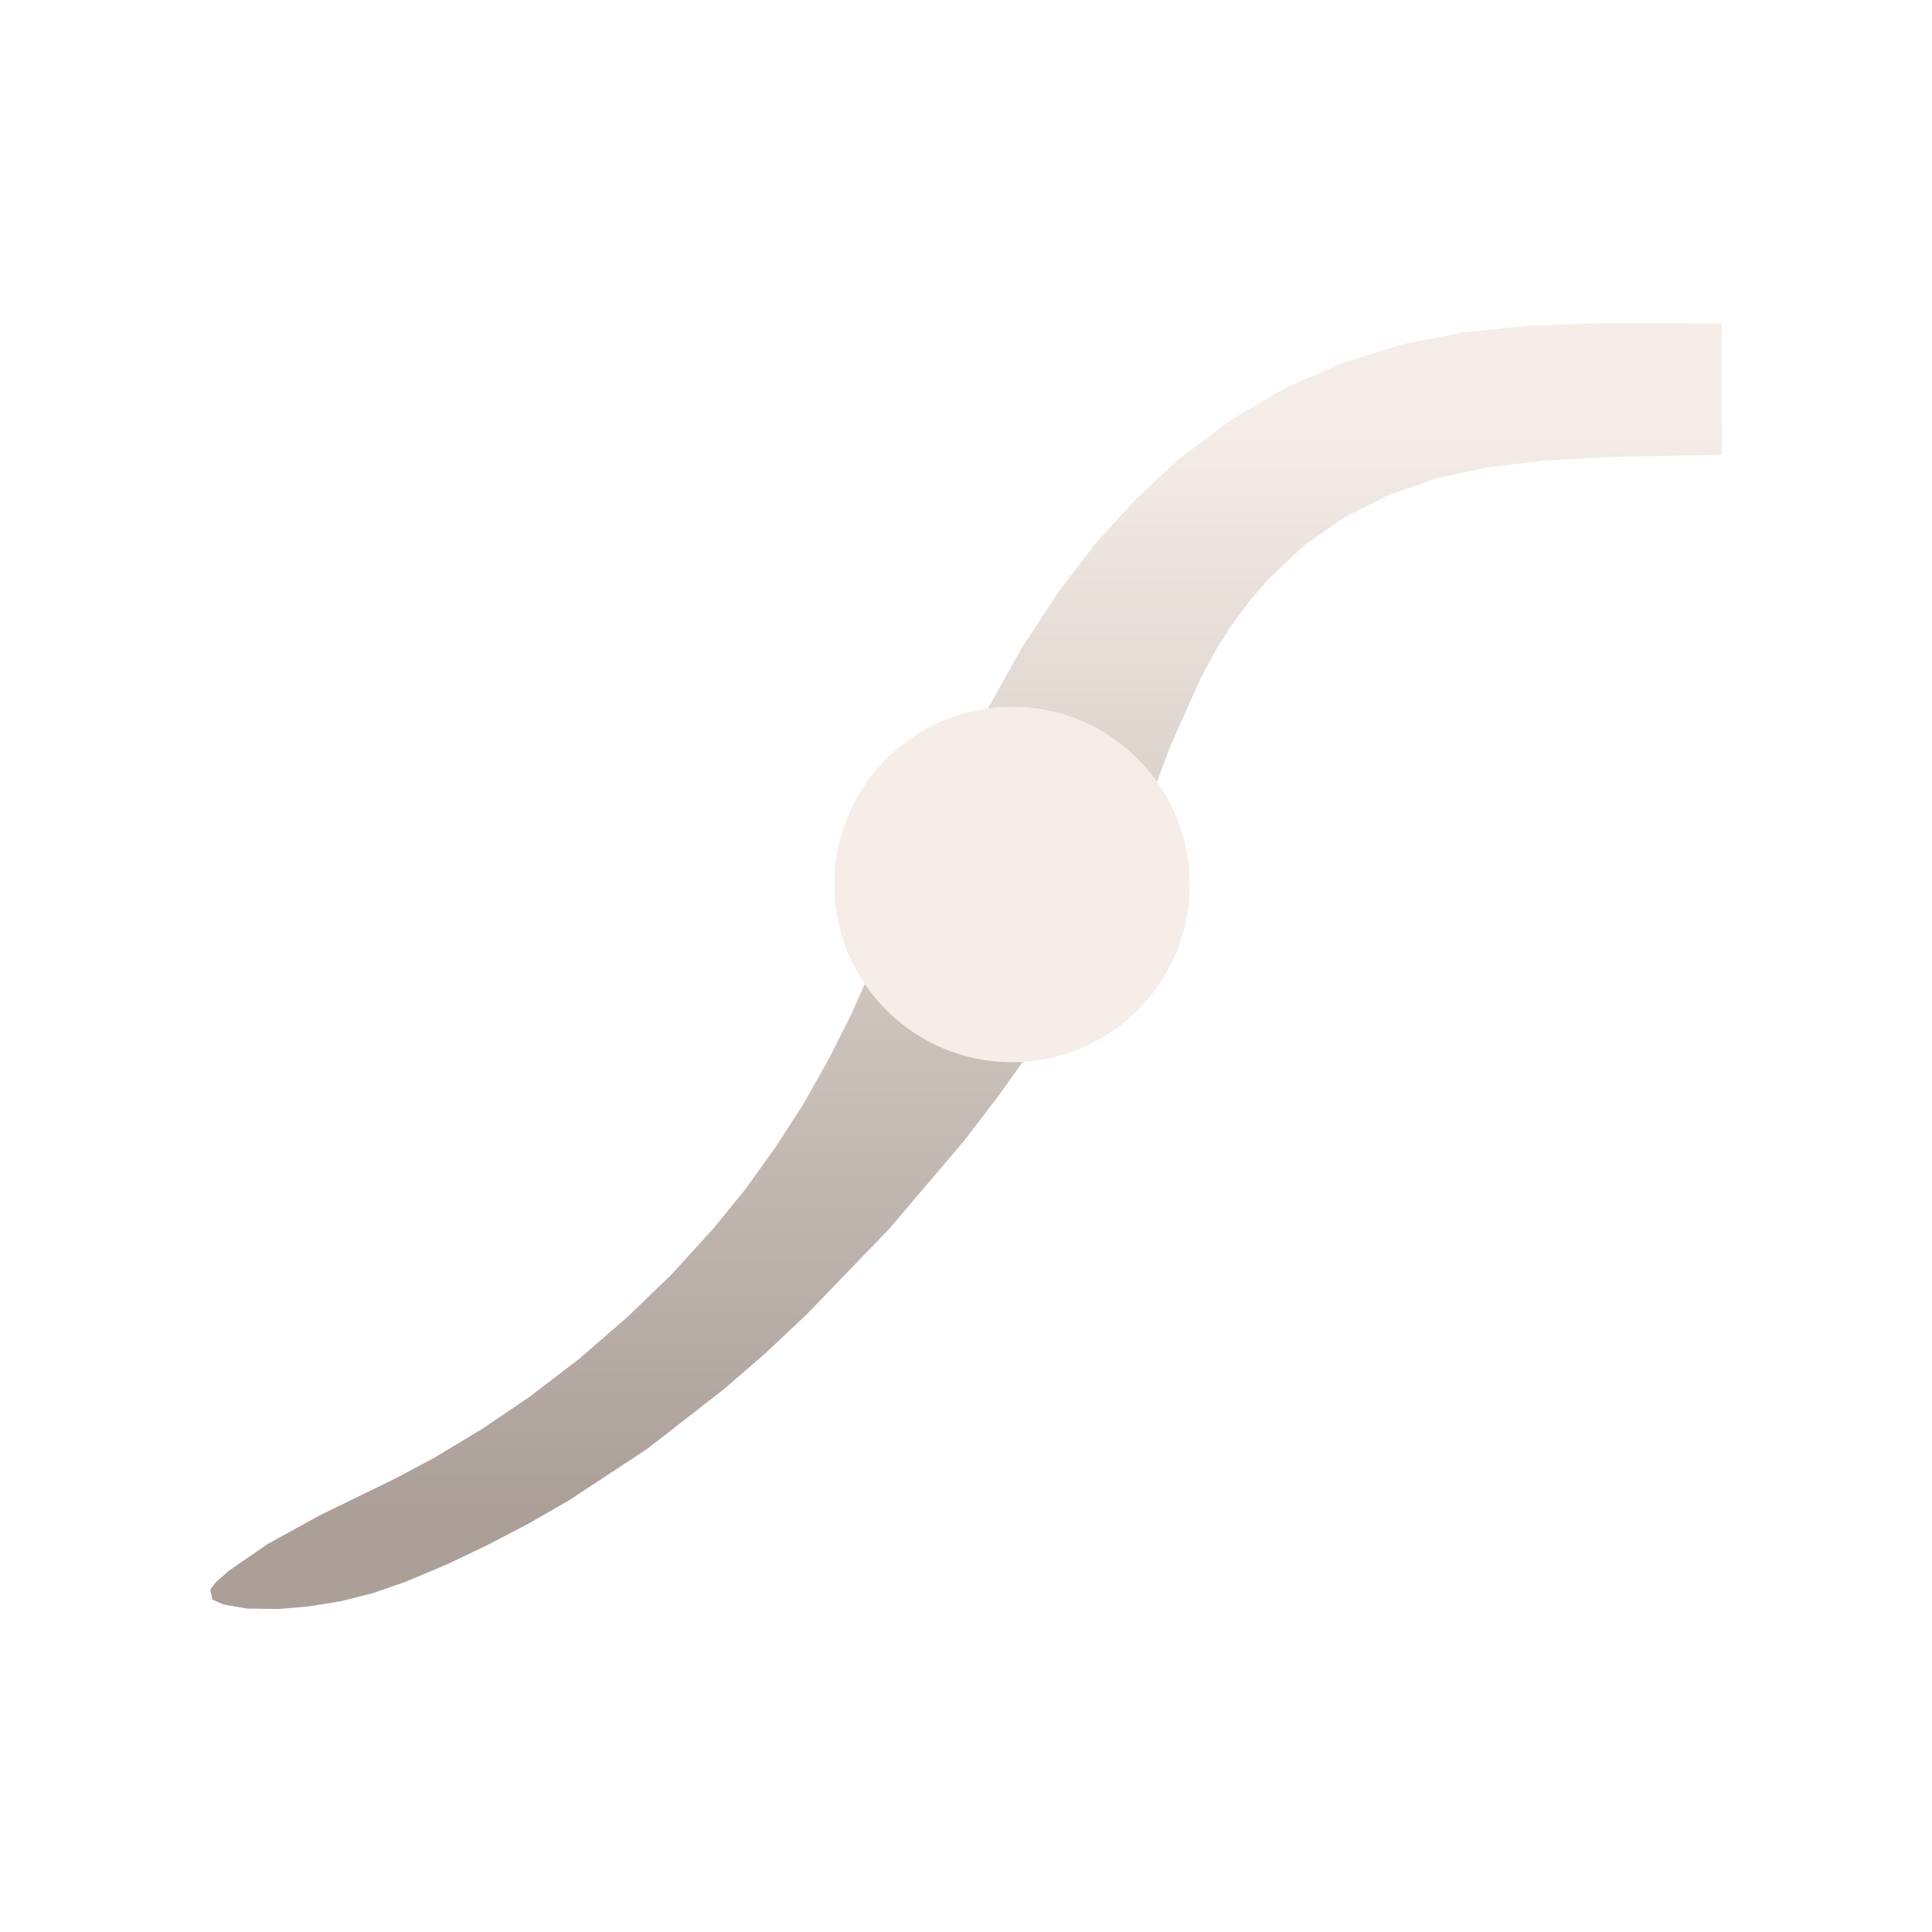
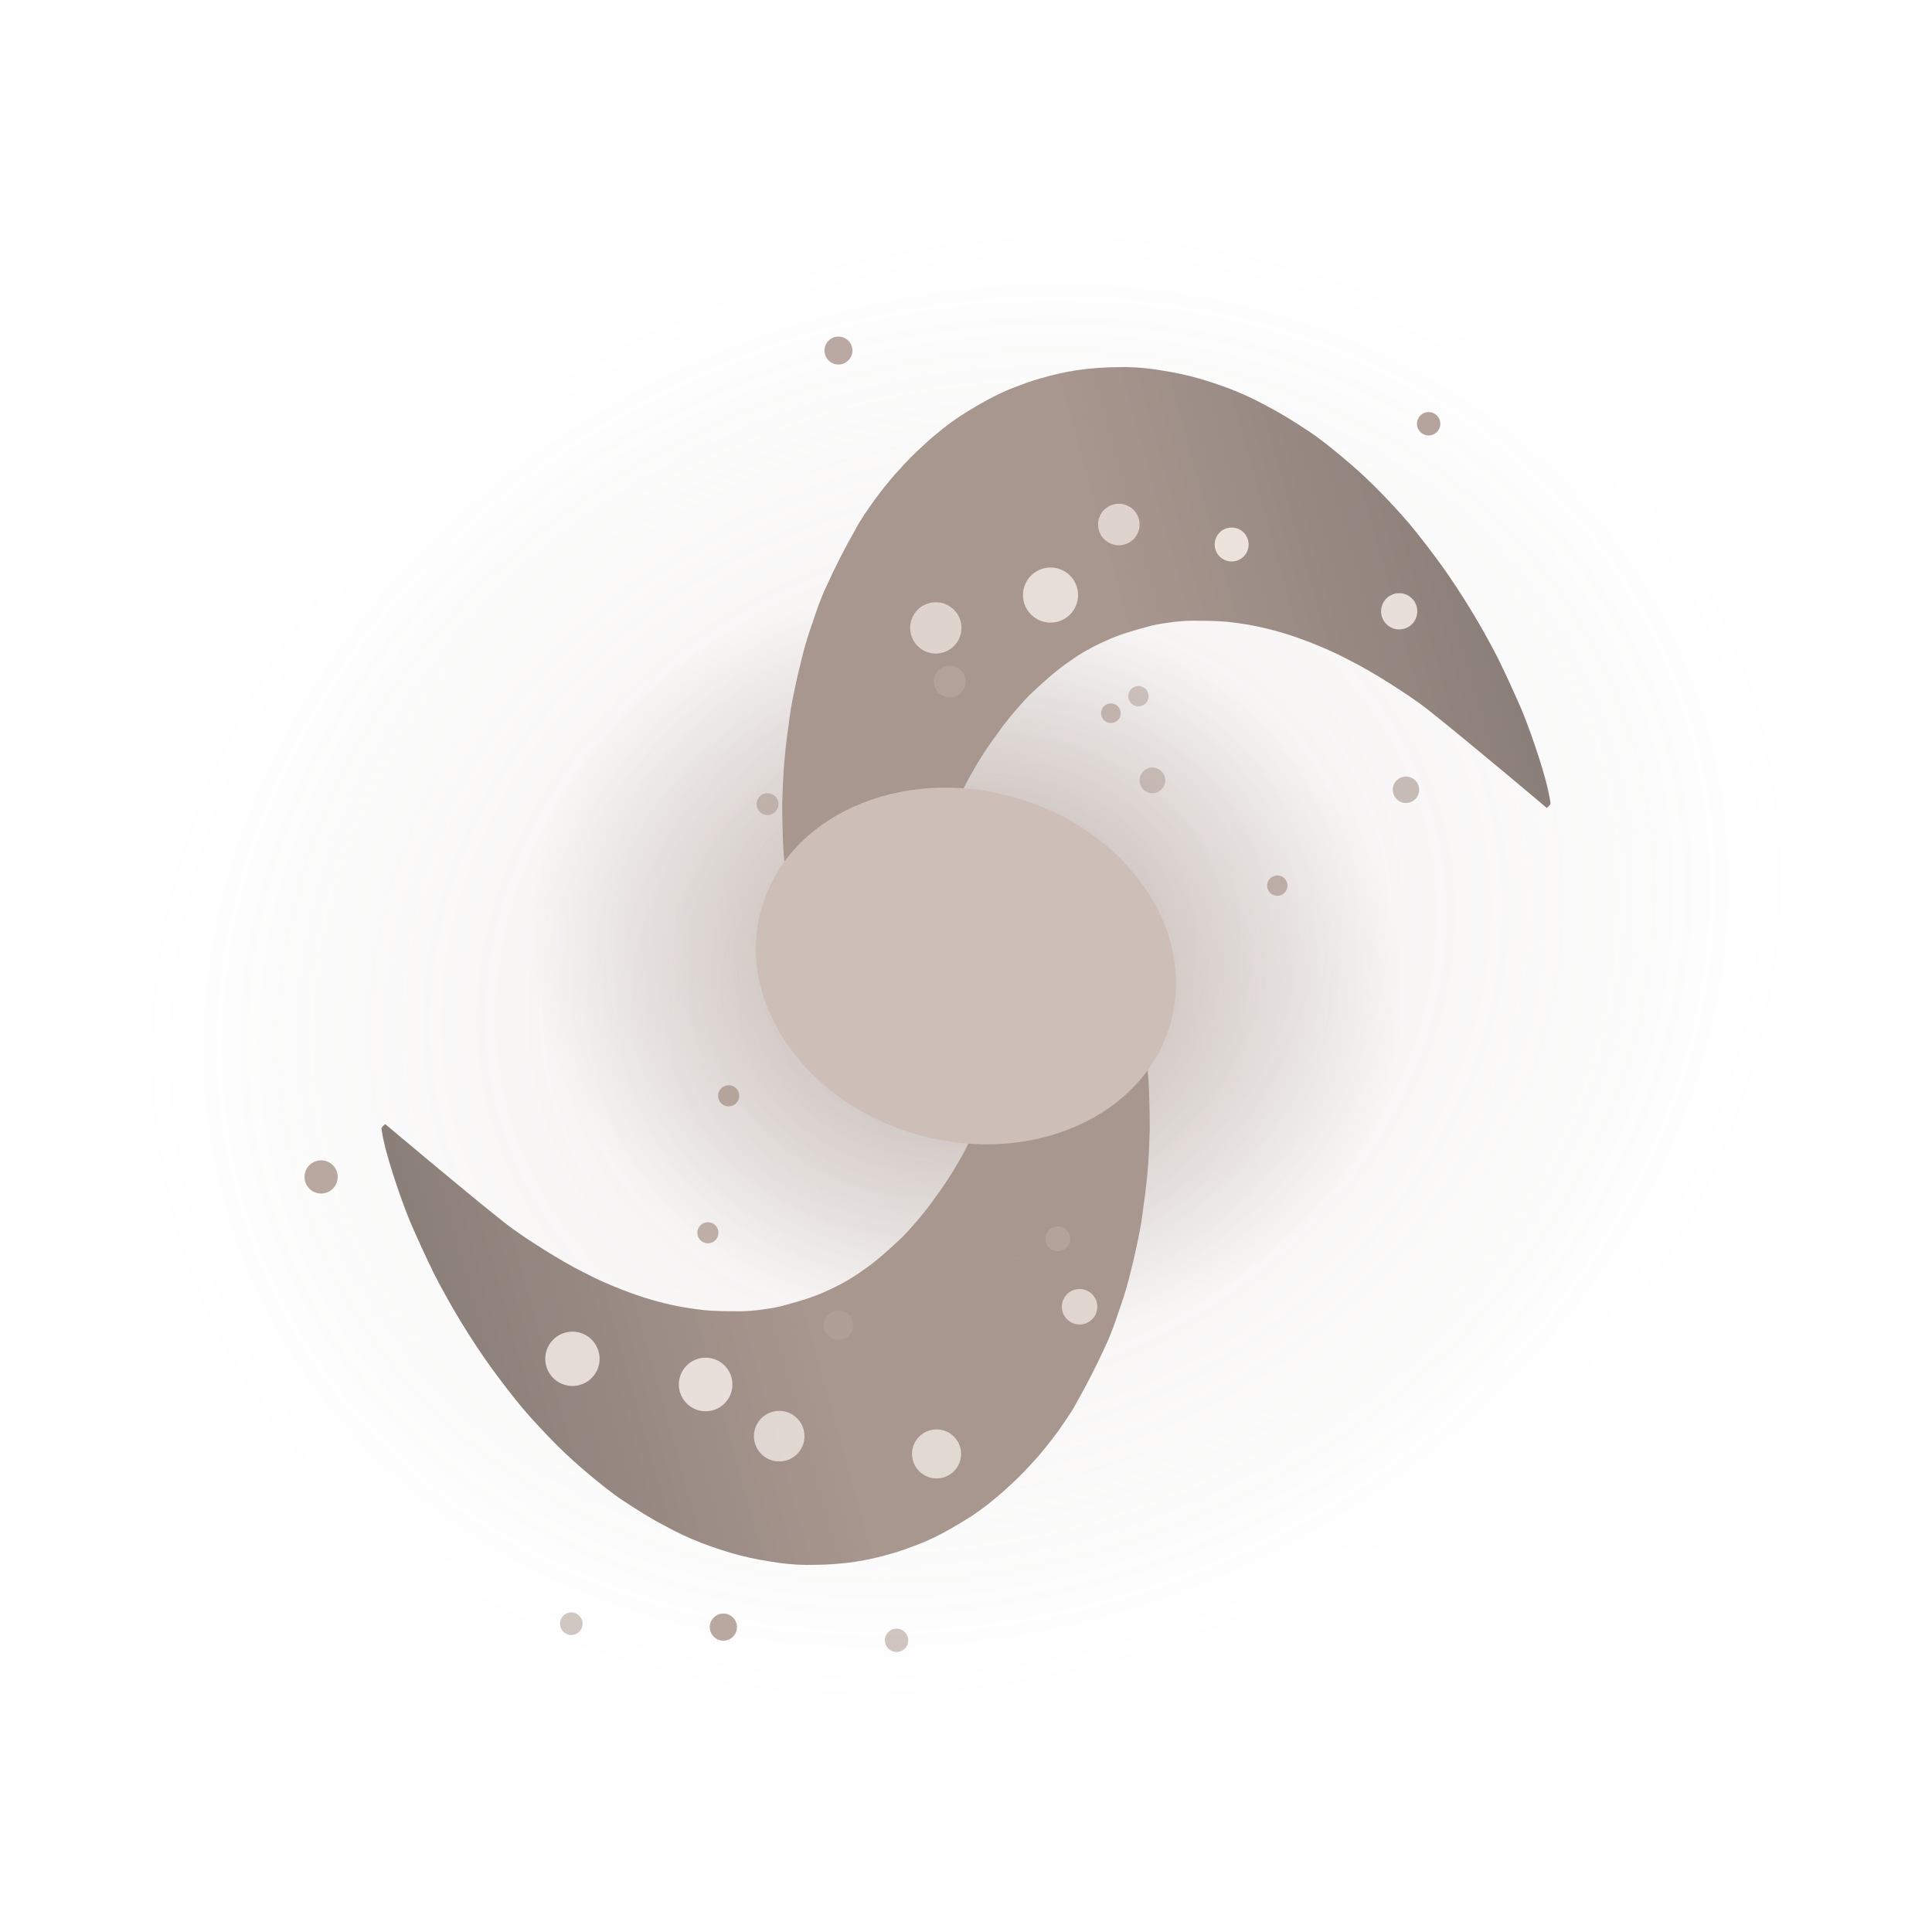
<svg xmlns="http://www.w3.org/2000/svg" viewBox="0 0 512 512" width="512" height="512" role="img" aria-label="nbody_streams">
  <defs>
-     <linearGradient id="mdg" gradientUnits="userSpaceOnUse" x1="0" y1="401" x2="0" y2="111">
-       <stop offset="0" stop-color="#ab9f98" />
-       <stop offset="0.5" stop-color="#d0c6c0" />
-       <stop offset="1" stop-color="#f6ede8" />
+     <linearGradient id="gg" gradientUnits="userSpaceOnUse" x1="102" y1="299" x2="410" y2="213">
+       <stop offset="0" stop-color="#8b7f79" />
+       <stop offset="0.3" stop-color="#a8978f" />
+       <stop offset="0.7" stop-color="#a8978f" />
+       <stop offset="1" stop-color="#8b7f79" />
    </linearGradient>
+     <radialGradient id="gd">
+       <stop offset="0" stop-color="#a8978f" stop-opacity="0.2" />
+       <stop offset="0.55" stop-color="#a8978f" stop-opacity="0.080" />
+       <stop offset="1" stop-color="#a8978f" stop-opacity="0" />
+     </radialGradient>
+     <radialGradient id="gh">
+       <stop offset="0" stop-color="#a8978f" stop-opacity="0.85" />
+       <stop offset="0.5" stop-color="#a8978f" stop-opacity="0.383" />
+       <stop offset="1" stop-color="#a8978f" stop-opacity="0" />
+     </radialGradient>
  </defs>
-   <path d="M55.7 421.3 57.2 419.3 60.6 416.3 70.9 409.2 84.5 401.7 104.8 391.8 115.3 386.2 127.9 378.6 140.3 370.2 153.5 360.1 166.3 349 178.1 337.6 189.1 325.5 197.5 315.2 205.4 304.2 212.9 292.6 219.5 280.9 225.5 269 231.4 255.8 237.9 239.6 243.8 223.7 259 192.8 270.6 172 280.2 157.3 290.3 144 301.2 132.1 312.6 121.5 326.2 111.3 340.8 102.7 355.8 96.2 371.8 91.2 387.7 88.1 405.4 86.3 426.3 85.6 456.3 85.7 456.3 120.5 426.6 121.1 408.8 122.1 394 123.9 381 126.7 368.2 131.1 356.5 137 345.8 144.4 336.3 153.3 331.2 159.2 326.6 165.4 322.3 172.1 318.1 179.9 310 198.1 292.5 245.2 282.2 263.8 272.3 279.6 264.4 290.7 255.6 302.2 235.7 325.6 213.9 348.2 203 358.5 191.9 368.1 171.6 383.9 150.8 397.6 140.2 403.7 129.1 409.5 118.4 414.6 107.2 419.3 98.8 422.2 90.5 424.3 82 425.7 73.9 426.4 65.6 426.3 59.2 425.2 56.3 423.9Z" fill="url(#mdg)" />
-   <circle cx="268.2" cy="234.4" r="47.1" fill="#f6ede8" />
+   <ellipse cx="256.0" cy="256.0" rx="225.4" ry="189.3" transform="rotate(-25 256.0 256.0)" fill="url(#gd)" />
+   <path d="M410.9 212.8C411 213.3 409.9 214.1 409.9 214.1C409.9 214.1 389.3 196.7 378.7 188.3C375.3 185.6 371.6 183.2 367.8 180.8C364.3 178.6 360.7 176.5 356.9 174.6C353.7 172.9 350.4 171.5 347.1 170.2C343.5 168.8 339.9 167.6 336.2 166.7C332.7 165.8 329 165.2 325.4 164.8C322.3 164.5 319.1 164.5 315.9 164.5C313.8 164.5 311.8 164.7 309.7 165C307.7 165.3 305.6 165.6 303.7 166.2C300.1 167.2 296.5 168.2 293.1 169.8C289.7 171.3 286.4 173.1 283.4 175.3C280 177.6 277 180.3 274 183.1C272.2 184.7 270.7 186.5 269.1 188.3C267.4 190.3 265.7 192.4 264.2 194.6C262.4 197 260.8 199.4 259.2 202C257.9 204.2 256.6 206.4 255.5 208.7C254.5 210.7 253.6 212.8 252.7 214.8C252.1 216.6 251.5 218.4 251 220.2C250.6 221.9 250.3 223.6 250.1 225.3C250 226.9 250.1 230.2 250.1 230.2C250.1 230.2 246.7 224.7 244.4 222.5C243 221 239.4 219.2 239.4 219.2C239.4 219.2 266.8 226.2 280.3 230.5C283 231.3 285.7 232.6 287.8 234.5C290.6 237.2 292.6 240.5 294.5 243.9C295.9 246.3 296.8 249.1 297.8 251.8C298.6 254 299.3 256.2 299.9 258.5C300.7 261.7 301.5 264.9 302.1 268.2C302.7 271.3 303.2 274.5 303.6 277.7C303.9 280.8 304.2 283.9 304.4 287C304.6 291.1 304.7 295.2 304.7 299.2C304.6 302.2 304.5 305.2 304.3 308.2C304 312.1 303.6 316 303 319.9C302.7 322.7 302.2 325.6 301.6 328.4C300.9 332 300 335.6 299.1 339.2C298.4 341.8 297.6 344.4 296.7 346.9C295.6 350.2 294.5 353.5 293 356.6C290.7 361.7 288.1 366.8 285.3 371.7C283.9 374.4 282.1 376.8 280.4 379.3C278.7 381.6 276.9 383.9 275 386.1C273.2 388.1 271.4 390.1 269.4 392C267.5 393.8 265.6 395.6 263.6 397.2C261.7 398.8 259.7 400.3 257.6 401.7C255.1 403.3 252.6 404.8 250 406.2C247.9 407.3 245.9 408.3 243.8 409.1C241.2 410.1 238.6 411.1 236 411.8C232.9 412.7 229.8 413.4 226.6 413.9C223 414.4 219.4 414.7 215.8 414.7C212.7 414.8 209.6 414.6 206.6 414.2C203.1 413.7 199.6 413.1 196.1 412.2C192.7 411.3 189.3 410.2 185.9 408.9C182.6 407.6 179.3 406.1 176.1 404.3C172.4 402.4 168.8 400.1 165.3 397.8C162.1 395.7 159.2 393.3 156.3 390.9C153.3 388.4 150.4 385.8 147.7 383.1C144.5 379.9 141.4 376.6 138.5 373.2C135.5 369.6 132.7 365.9 130 362.2C127.2 358.3 124.6 354.3 122.1 350.2C119.6 346.1 117.2 341.8 115 337.5C112.8 333 110.7 328.4 108.7 323.8C107 319.6 105.5 315.4 104.1 311C102.9 307.2 101.7 303.2 101.1 299.2C101 298.7 102.1 297.9 102.1 297.9C102.1 297.9 122.7 315.3 133.3 323.7C136.7 326.4 140.4 328.8 144.2 331.2C147.7 333.4 151.3 335.5 155.1 337.4C158.3 339.1 161.6 340.5 164.9 341.8C168.5 343.2 172.1 344.4 175.8 345.3C179.3 346.2 183 346.8 186.6 347.2C189.7 347.5 192.9 347.5 196.1 347.5C198.2 347.5 200.2 347.3 202.3 347C204.3 346.7 206.4 346.4 208.3 345.8C211.9 344.8 215.5 343.8 218.9 342.2C222.3 340.7 225.6 338.9 228.6 336.7C232 334.4 235 331.7 238 328.9C239.8 327.3 241.3 325.5 242.9 323.7C244.6 321.7 246.3 319.6 247.8 317.4C249.6 315 251.2 312.6 252.8 310C254.1 307.8 255.4 305.6 256.5 303.3C257.5 301.3 258.4 299.2 259.3 297.2C259.9 295.4 260.5 293.6 261 291.8C261.4 290.1 261.7 288.4 261.9 286.7C262 285.1 261.9 281.8 261.9 281.8C261.9 281.8 265.3 287.3 267.6 289.5C269 291 272.6 292.8 272.6 292.8C272.6 292.8 245.2 285.8 231.7 281.5C229 280.7 226.3 279.4 224.2 277.5C221.4 274.8 219.4 271.5 217.5 268.1C216.1 265.7 215.2 262.9 214.2 260.2C213.4 258 212.7 255.8 212.1 253.5C211.3 250.3 210.5 247.1 209.9 243.8C209.3 240.7 208.8 237.5 208.4 234.3C208.1 231.2 207.8 228.1 207.6 225C207.4 220.9 207.3 216.8 207.3 212.8C207.4 209.8 207.5 206.8 207.7 203.8C208 199.9 208.4 196 209 192.1C209.3 189.3 209.8 186.4 210.4 183.6C211.1 180 212 176.4 212.9 172.8C213.6 170.2 214.4 167.6 215.3 165.1C216.4 161.8 217.5 158.5 219 155.4C221.3 150.3 223.9 145.2 226.7 140.3C228.1 137.6 229.9 135.2 231.6 132.7C233.3 130.4 235.1 128.1 237 125.9C238.8 123.9 240.6 121.9 242.6 120C244.5 118.2 246.4 116.4 248.4 114.8C250.3 113.2 252.3 111.7 254.4 110.3C256.9 108.7 259.4 107.2 262 105.8C264.1 104.7 266.1 103.7 268.2 102.9C270.8 101.9 273.4 100.9 276 100.2C279.1 99.3 282.2 98.6 285.4 98.1C289 97.6 292.6 97.3 296.2 97.3C299.3 97.2 302.4 97.4 305.4 97.8C308.9 98.3 312.4 98.9 315.9 99.8C319.3 100.7 322.7 101.8 326.1 103.1C329.4 104.4 332.7 105.9 335.9 107.7C339.6 109.6 343.2 111.9 346.7 114.2C349.9 116.3 352.8 118.7 355.7 121.1C358.7 123.6 361.6 126.2 364.3 128.9C367.5 132.1 370.6 135.4 373.5 138.8C376.5 142.4 379.3 146.1 382 149.8C384.8 153.7 387.4 157.7 389.9 161.8C392.4 165.9 394.8 170.2 397 174.5C399.2 179 401.3 183.6 403.3 188.2C405 192.4 406.5 196.6 407.9 201C409.1 204.8 410.3 208.8 410.9 212.8Z" fill="url(#gg)" />
+   <ellipse cx="256.0" cy="256.0" rx="118.3" ry="97.7" transform="rotate(-164.6 256.0 256.0)" fill="url(#gh)" />
+   <ellipse cx="256.0" cy="256.0" rx="56.3" ry="46.5" transform="rotate(-164.6 256.0 256.0)" fill="#cdbfb8" />
+   <circle cx="286.1" cy="346.3" r="4.7" fill="#efe6e1" fill-opacity="0.78" />
+   <circle cx="248.2" cy="385.3" r="6.5" fill="#efe6e1" fill-opacity="0.84" />
+   <circle cx="206.5" cy="380.6" r="6.7" fill="#efe6e1" fill-opacity="0.82" />
+   <circle cx="187.0" cy="366.9" r="7.1" fill="#efe6e1" fill-opacity="0.92" />
+   <circle cx="151.7" cy="360.1" r="7.2" fill="#efe6e1" fill-opacity="0.89" />
+   <circle cx="85.1" cy="311.9" r="4.4" fill="#b5a49c" fill-opacity="0.95" />
+   <circle cx="237.6" cy="434.7" r="3.1" fill="#b5a49c" fill-opacity="0.63" />
+   <circle cx="187.6" cy="326.7" r="2.8" fill="#b5a49c" fill-opacity="0.87" />
+   <circle cx="151.4" cy="430.3" r="3.0" fill="#b5a49c" fill-opacity="0.61" />
+   <circle cx="191.7" cy="431.2" r="3.6" fill="#b5a49c" fill-opacity="0.96" />
+   <circle cx="248.0" cy="166.4" r="6.8" fill="#efe6e1" fill-opacity="0.76" />
+   <circle cx="278.4" cy="157.7" r="7.3" fill="#efe6e1" fill-opacity="0.90" />
+   <circle cx="296.5" cy="139.0" r="5.5" fill="#efe6e1" fill-opacity="0.77" />
+   <circle cx="326.4" cy="144.3" r="4.5" fill="#efe6e1" fill-opacity="0.96" />
+   <circle cx="370.8" cy="162.0" r="4.8" fill="#efe6e1" fill-opacity="0.93" />
+   <circle cx="301.7" cy="184.5" r="2.7" fill="#b5a49c" fill-opacity="0.61" />
+   <circle cx="222.2" cy="92.9" r="3.7" fill="#b5a49c" fill-opacity="0.94" />
+   <circle cx="378.6" cy="112.3" r="3.1" fill="#b5a49c" fill-opacity="0.99" />
+   <circle cx="372.6" cy="209.3" r="3.5" fill="#b5a49c" fill-opacity="0.73" />
+   <circle cx="294.4" cy="189.0" r="2.6" fill="#b5a49c" fill-opacity="0.76" />
+   <circle cx="338.5" cy="234.7" r="2.7" fill="#b5a49c" fill-opacity="0.85" />
+   <circle cx="280.3" cy="328.3" r="3.3" fill="#b5a49c" fill-opacity="0.91" />
+   <circle cx="222.2" cy="351.2" r="3.9" fill="#b5a49c" fill-opacity="0.61" />
+   <circle cx="193.1" cy="290.4" r="2.8" fill="#b5a49c" fill-opacity="1.00" />
+   <circle cx="203.4" cy="213.1" r="2.9" fill="#b5a49c" fill-opacity="0.74" />
+   <circle cx="251.7" cy="180.6" r="4.2" fill="#b5a49c" fill-opacity="0.85" />
+   <circle cx="305.4" cy="206.8" r="3.4" fill="#b5a49c" fill-opacity="0.63" />
</svg>
